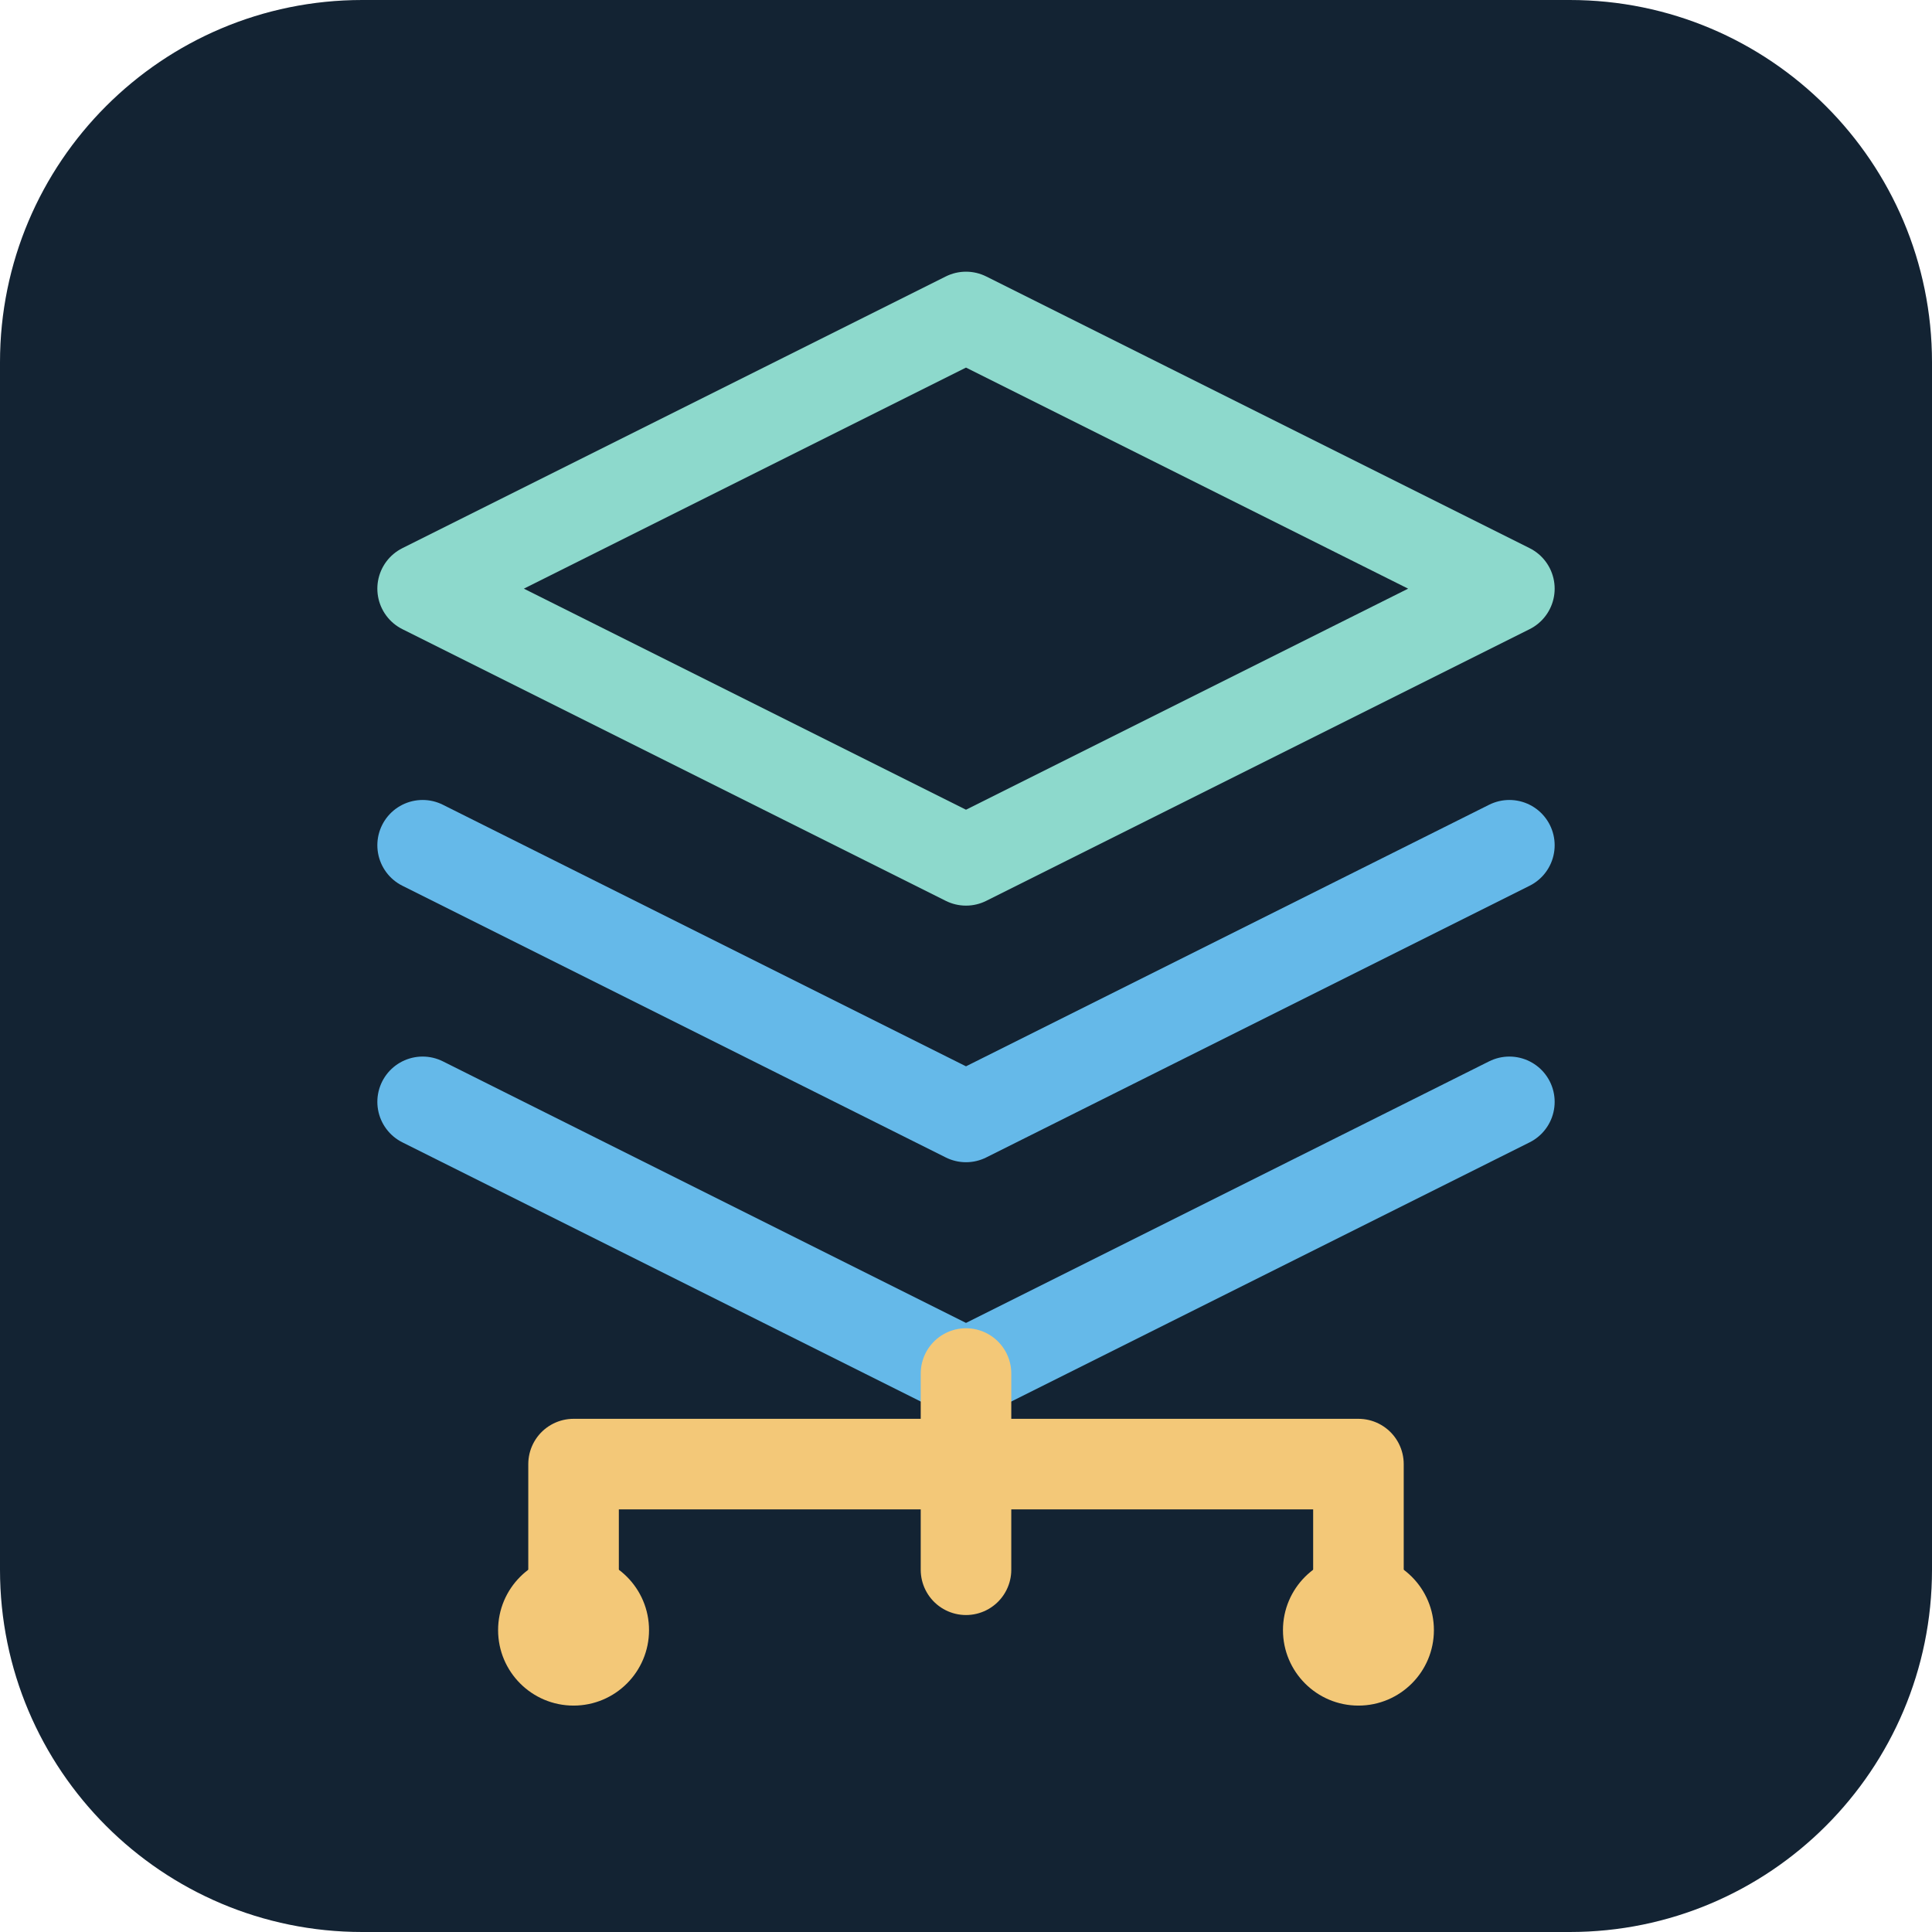
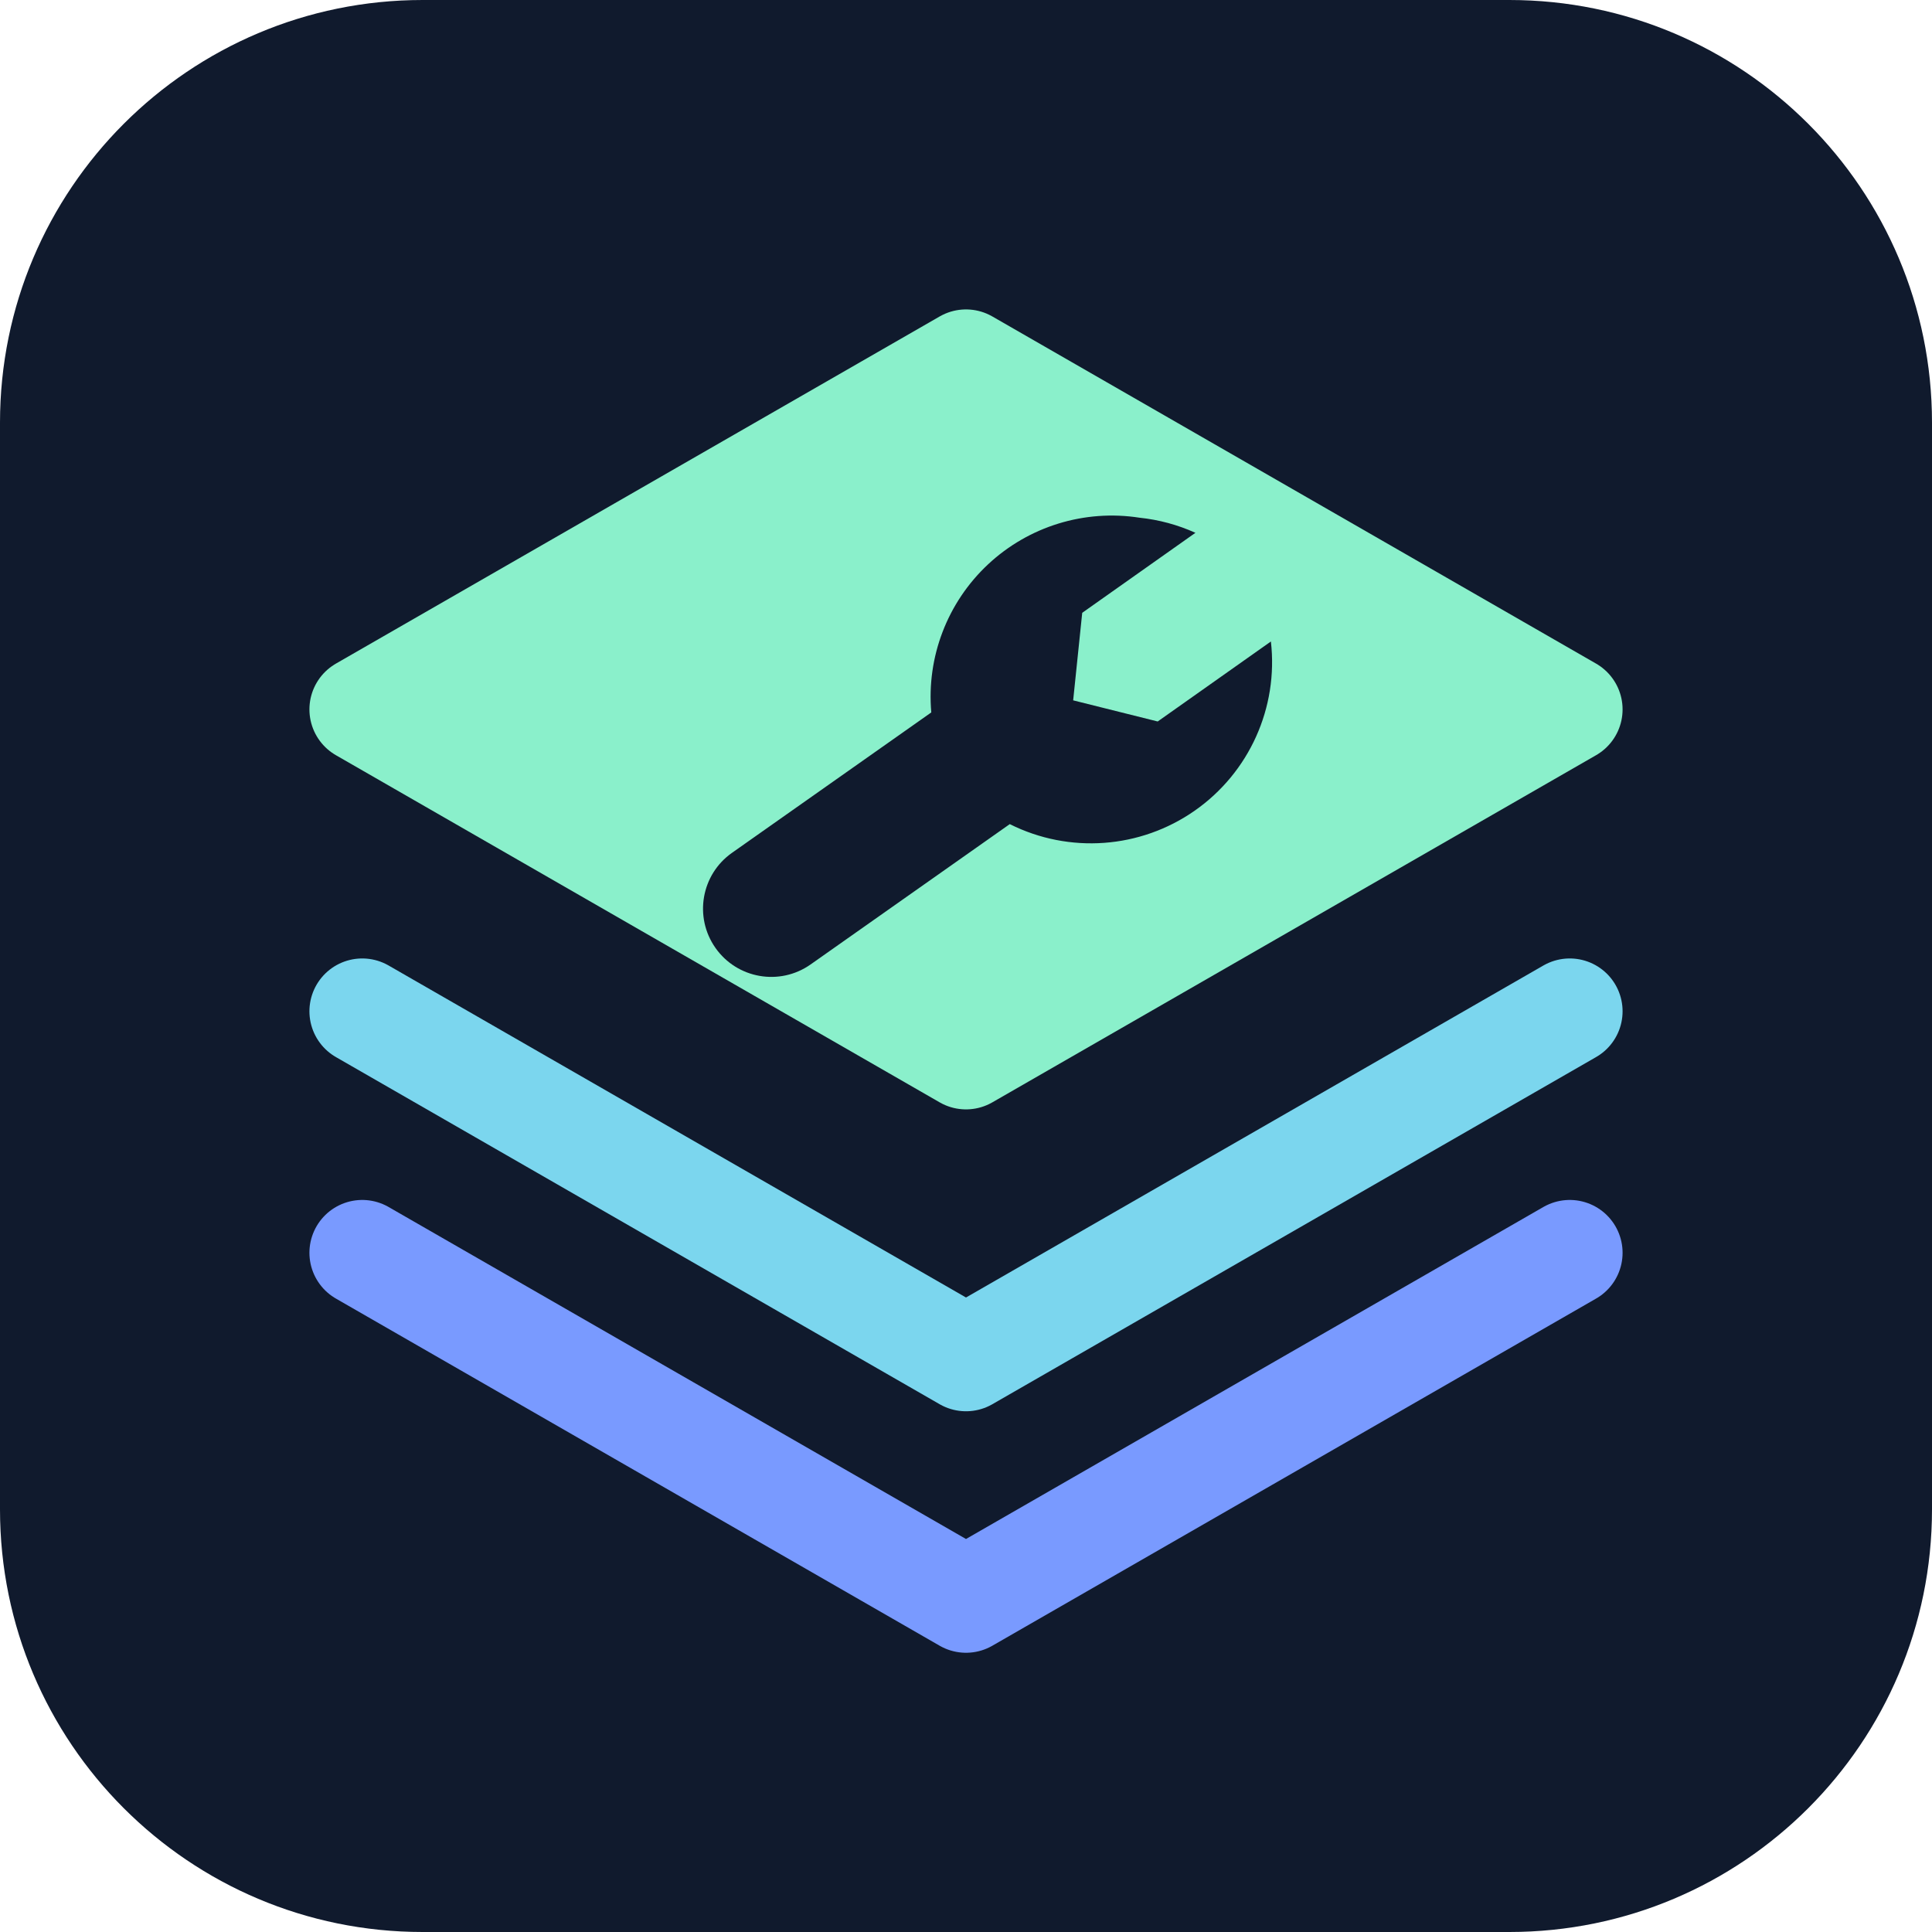
- <svg xmlns="http://www.w3.org/2000/svg" width="128" height="128" viewBox="0 0 128 128">
-   <rect width="128" height="128" rx="24" fill="#132333" />
-   <g fill="none" stroke-linecap="round" stroke-linejoin="round" stroke-width="6">
-     <path d="M28 39 64 21 100 39 64 57Z" stroke="#8dd9cc" />
-     <path d="m28 56 36 18 36-18M28 73l36 18 36-18" stroke="#65b9e9" />
-     <path d="M64 91v13m0-7H38v9m26-9h26v9" stroke="#f3c878" />
+ <svg xmlns="http://www.w3.org/2000/svg" width="128" height="128" viewBox="0 0 128 128" role="img" aria-labelledby="title">
+   <rect width="128" height="128" rx="28" fill="#101A2D" />
+   <g fill="none" stroke-width="7" stroke-linecap="round" stroke-linejoin="round">
+     <path d="M24 83 64 106 104 83" stroke="#799AFF" />
+     <path d="M24 67 64 90 104 67" stroke="#7BD6EE" />
+     <path d="M24 47 64 24 104 47 64 70Z" fill="#8AF0CB" stroke="#8AF0CB" />
  </g>
-   <g fill="#f3c878">
-     <circle cx="38" cy="108" r="5" />
-     <circle cx="90" cy="108" r="5" />
-   </g>
+   <path d="M75.5 34.3a12 12 0 0 0-13.8 12.9L48.5 56.5a4.5 4.5 0 0 0 5.2 7.4l13.2-9.3a12 12 0 0 0 17.3-12.1l-7.5 5.3-5.6-1.4.6-5.8 7.5-5.3a12 12 0 0 0-3.7-1Z" fill="#101A2D" />
</svg>
